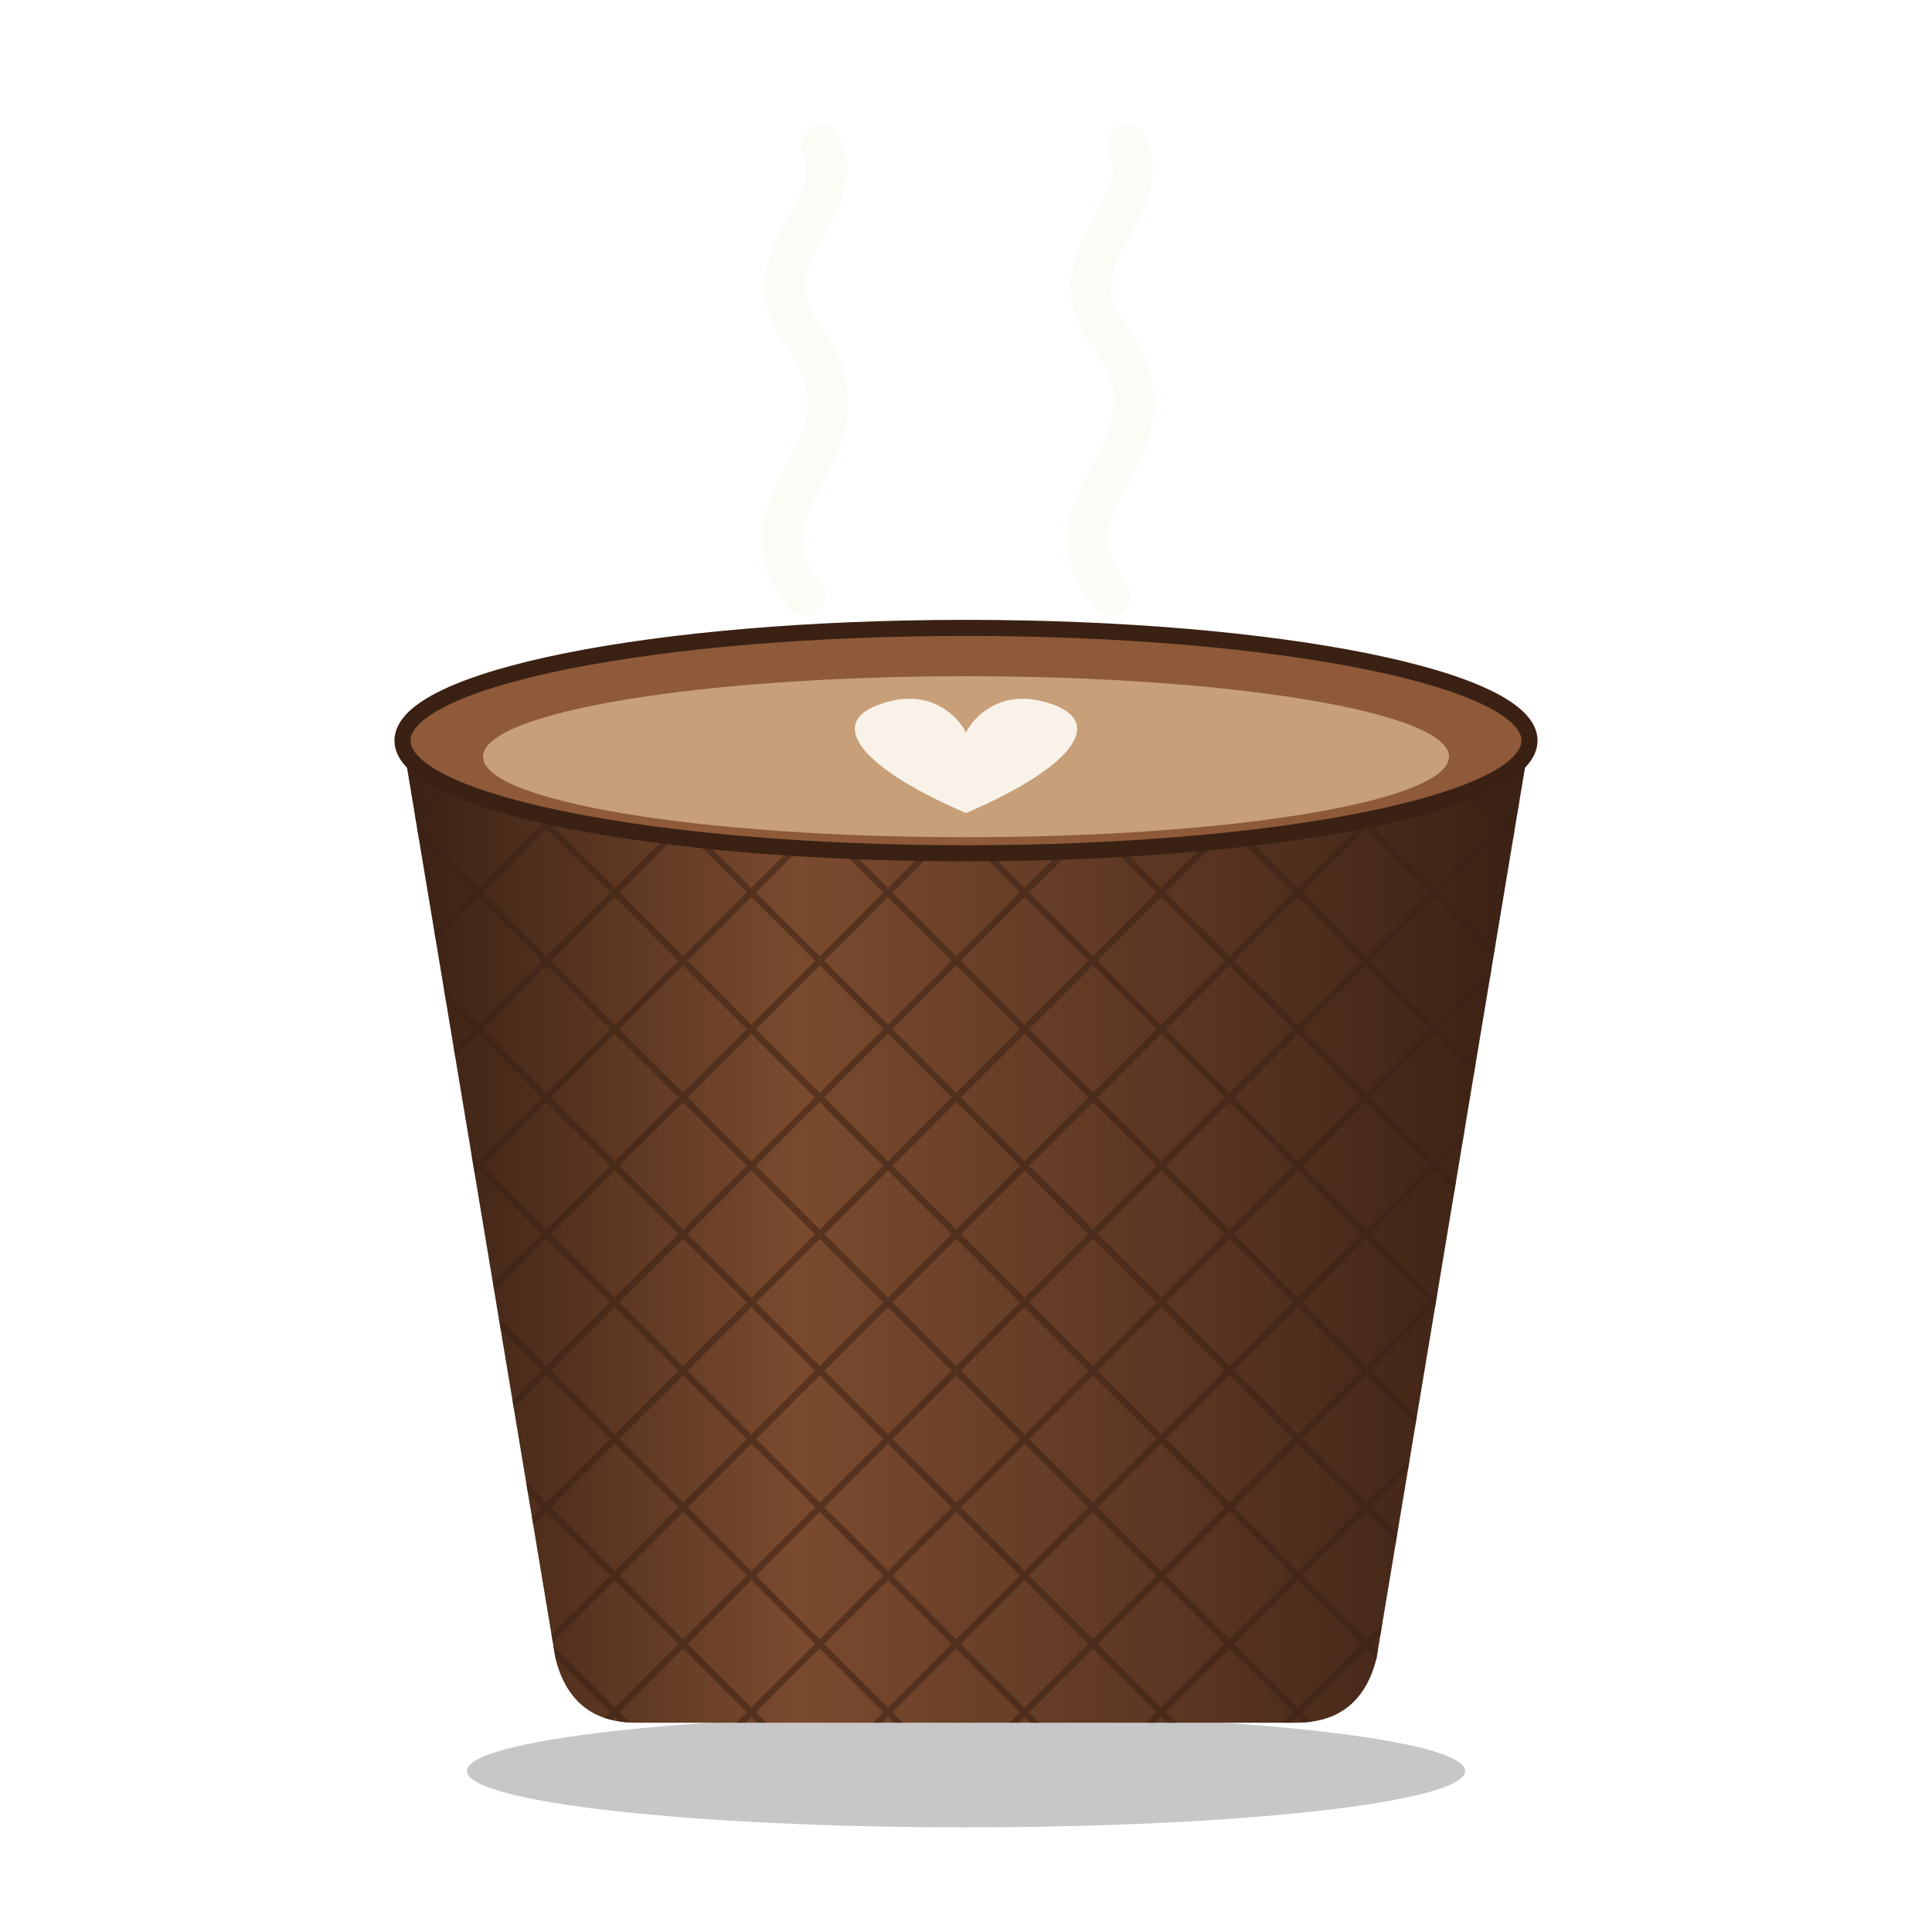
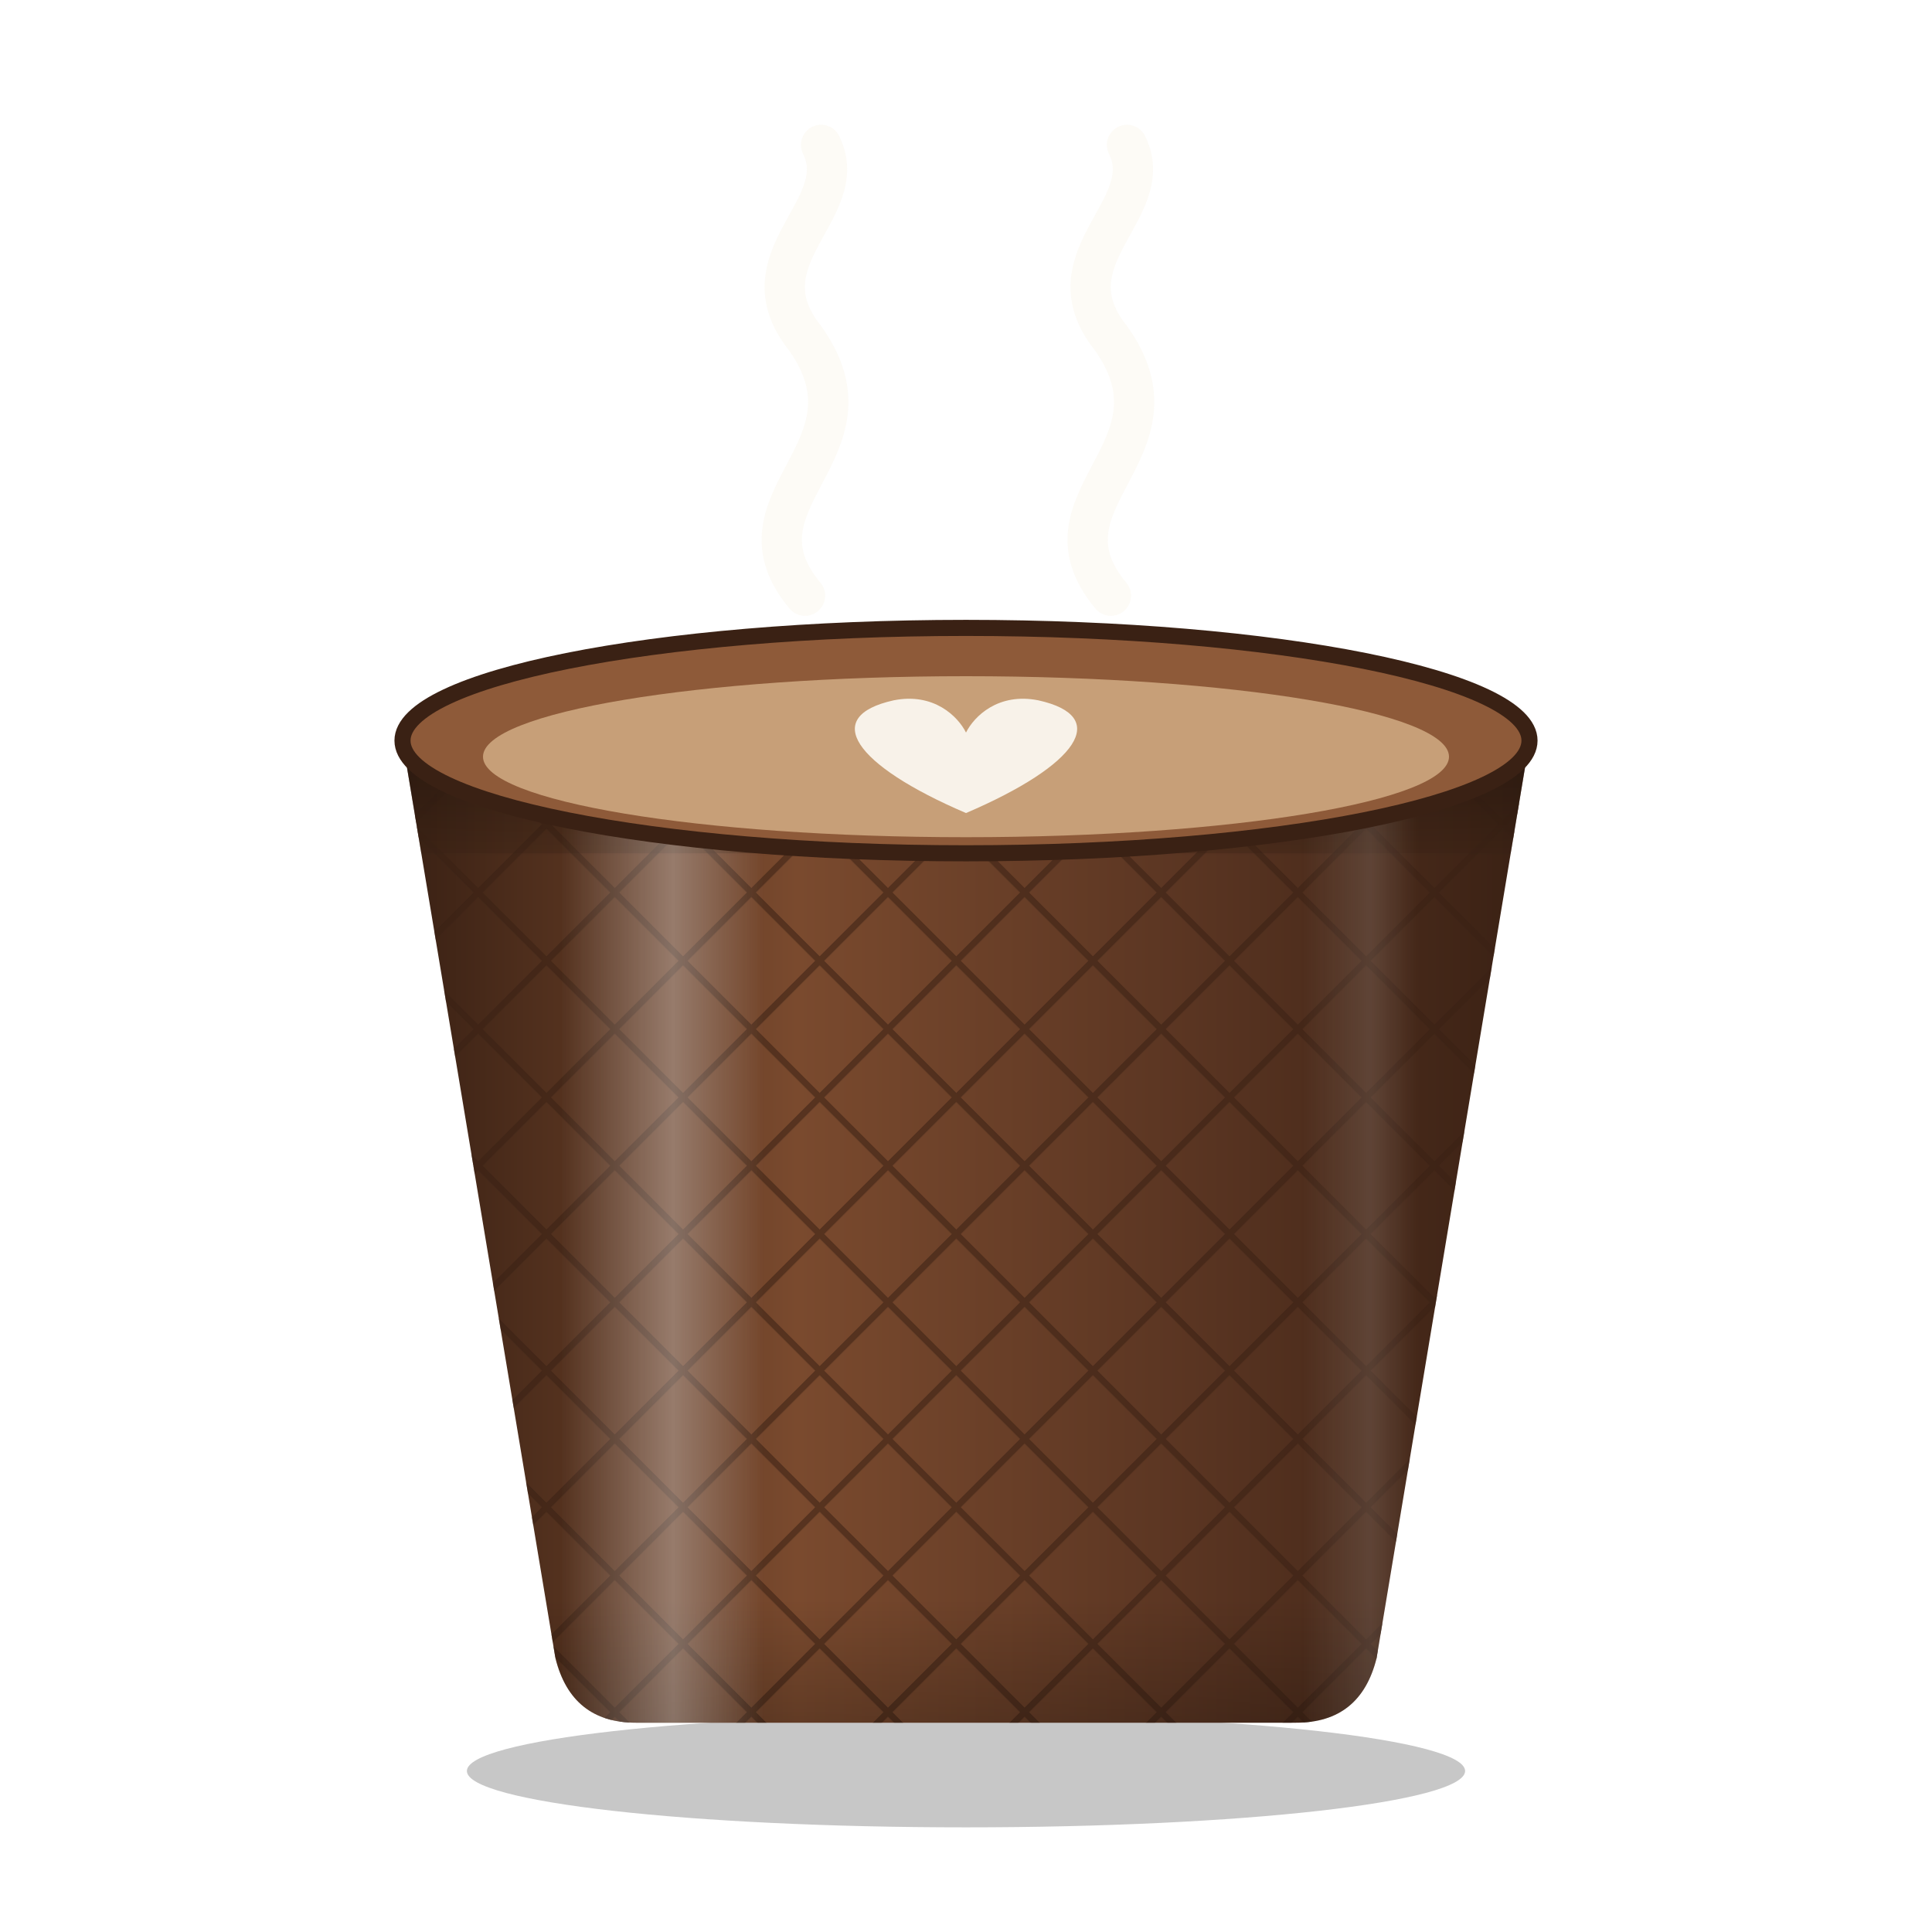
<svg xmlns="http://www.w3.org/2000/svg" viewBox="0 0 240 240" width="480" height="480">
  <defs>
    <linearGradient id="w" x1="0" y1="0" x2="1" y2="0">
      <stop offset="0" stop-color="#3A2114" />
      <stop offset=".35" stop-color="#7A4A2E" />
      <stop offset=".7" stop-color="#5A3522" />
      <stop offset="1" stop-color="#3A2114" />
    </linearGradient>
    <pattern id="grid" width="12" height="12" patternUnits="userSpaceOnUse" patternTransform="rotate(45)">
      <path d="M0 0H12M0 0V12" stroke="#3A2114" stroke-width="1.6" opacity=".55" />
    </pattern>
    <clipPath id="c">
      <path d="M50 92 L190 92 L171 206 Q169 214 161 214 L79 214 Q71 214 69 206 Z" />
    </clipPath>
+     <linearGradient id="gl" x1="0" y1="0" x2="1" y2="0">
+       <stop offset=".14" stop-color="#fff" stop-opacity="0" />
+       <stop offset=".24" stop-color="#fff" stop-opacity=".32" />
+       <stop offset=".32" stop-color="#fff" stop-opacity="0" />
+       <stop offset=".8" stop-color="#fff" stop-opacity="0" />
+       <stop offset=".86" stop-color="#fff" stop-opacity=".12" />
+       <stop offset=".9" stop-color="#fff" stop-opacity="0" />
+     </linearGradient>
+     <linearGradient id="sh" x1="0" y1="0" x2="0" y2="1">
+       <stop offset="0" stop-color="#000" stop-opacity=".28" />
+       <stop offset=".12" stop-color="#000" stop-opacity="0" />
+       <stop offset=".85" stop-color="#000" stop-opacity="0" />
+       <stop offset="1" stop-color="#000" stop-opacity=".25" />
+     </linearGradient>
  </defs>
  <ellipse cx="120" cy="220" rx="62" ry="7" fill="#000" opacity=".22" />
  <path d="M50 92 L190 92 L171 206 Q169 214 161 214 L79 214 Q71 214 69 206 Z" fill="url(#w)" />
  <path d="M50 92 L190 92 L171 206 Q169 214 161 214 L79 214 Q71 214 69 206 Z" fill="url(#grid)" />
+   <g clip-path="url(#c)">
+     <rect x="40" y="92" width="160" height="14" fill="#3A2114" opacity=".35" />
+     <rect x="40" y="92" width="160" height="125" fill="url(#sh)" />
+   </g>
+   <path d="M50 92 L190 92 L171 206 Q169 214 161 214 L79 214 Q71 214 69 206 Z" fill="url(#gl)" />
  <ellipse cx="120" cy="92" rx="70" ry="14" fill="#8E5A39" stroke="#3A2114" stroke-width="2" />
  <ellipse cx="120" cy="94" rx="60" ry="10" fill="#C79F78" />
  <path d="M120 101 c-14 -6 -18 -12 -9 -14 c5 -1 8 2 9 4 c1 -2 4 -5 9 -4 c9 2 5 8 -9 14 Z" fill="#FBF7EE" opacity=".95" />
  <g fill="none" stroke="#FBF7EE" stroke-width="5" stroke-linecap="round" opacity=".55">
    <path d="M100 74 c-10 -12 10 -18 0 -32 c-8 -10 6 -16 2 -24" />
    <path d="M138 74 c-10 -12 10 -18 0 -32 c-8 -10 6 -16 2 -24" />
  </g>
</svg>
